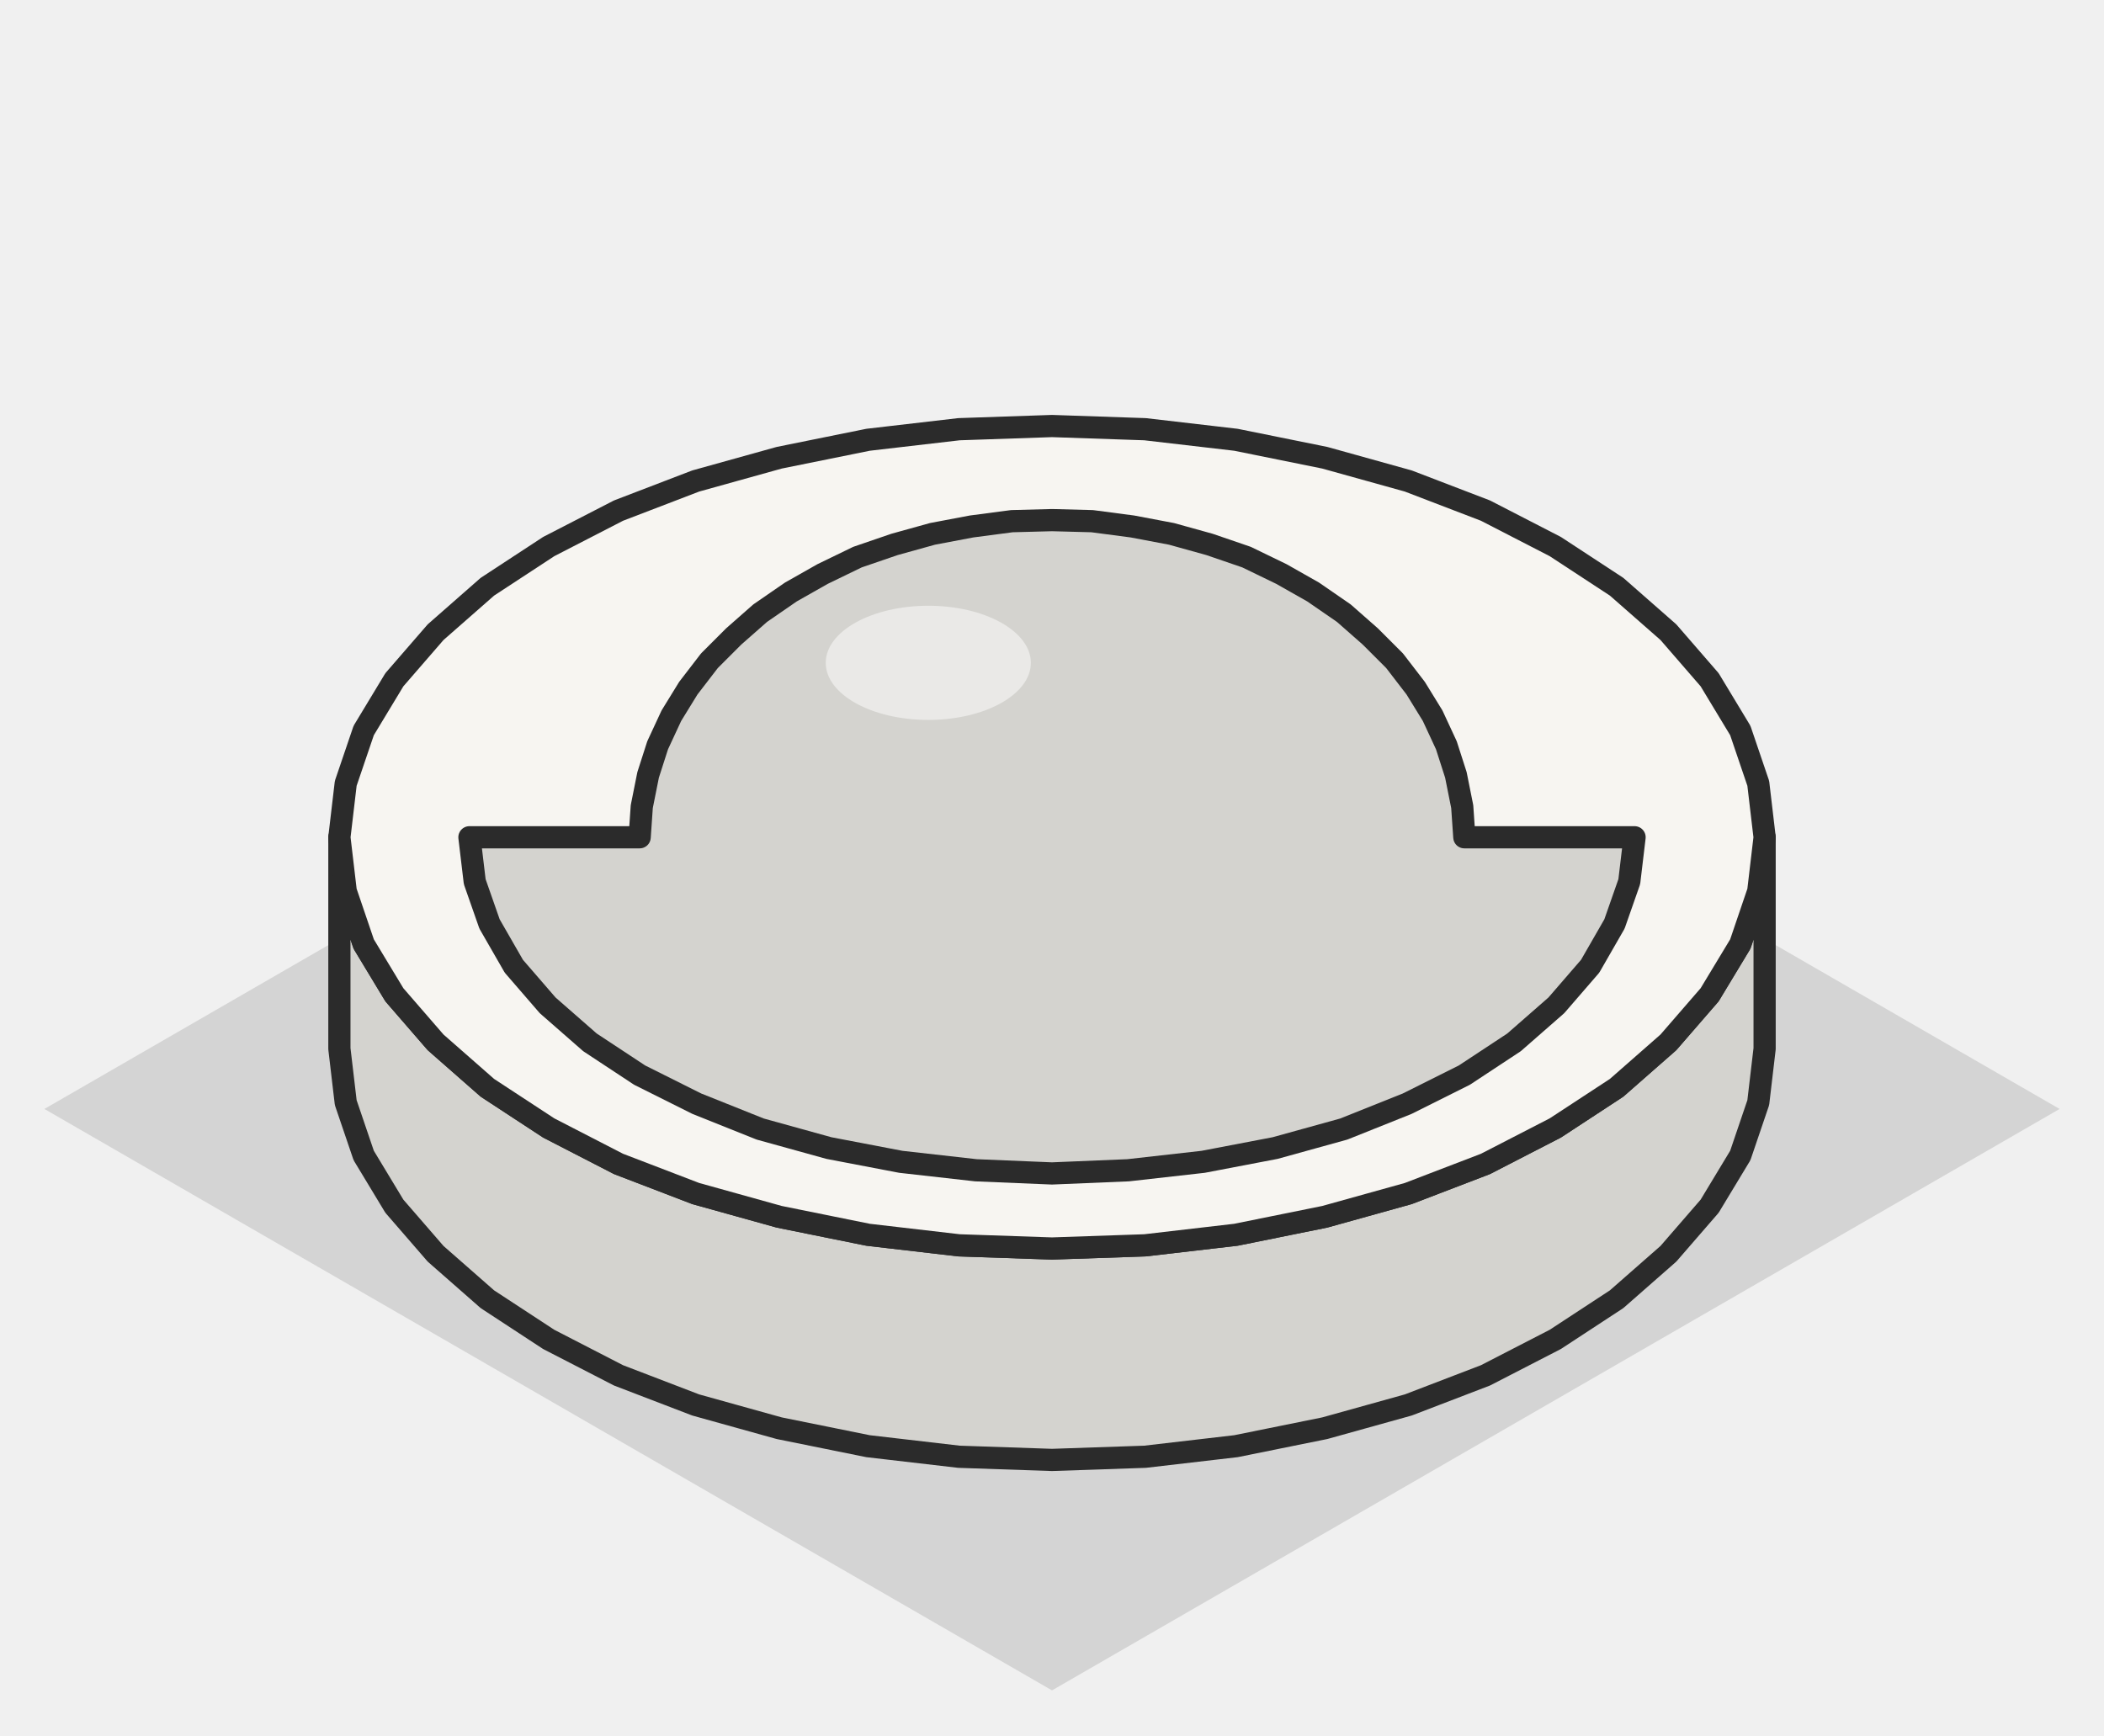
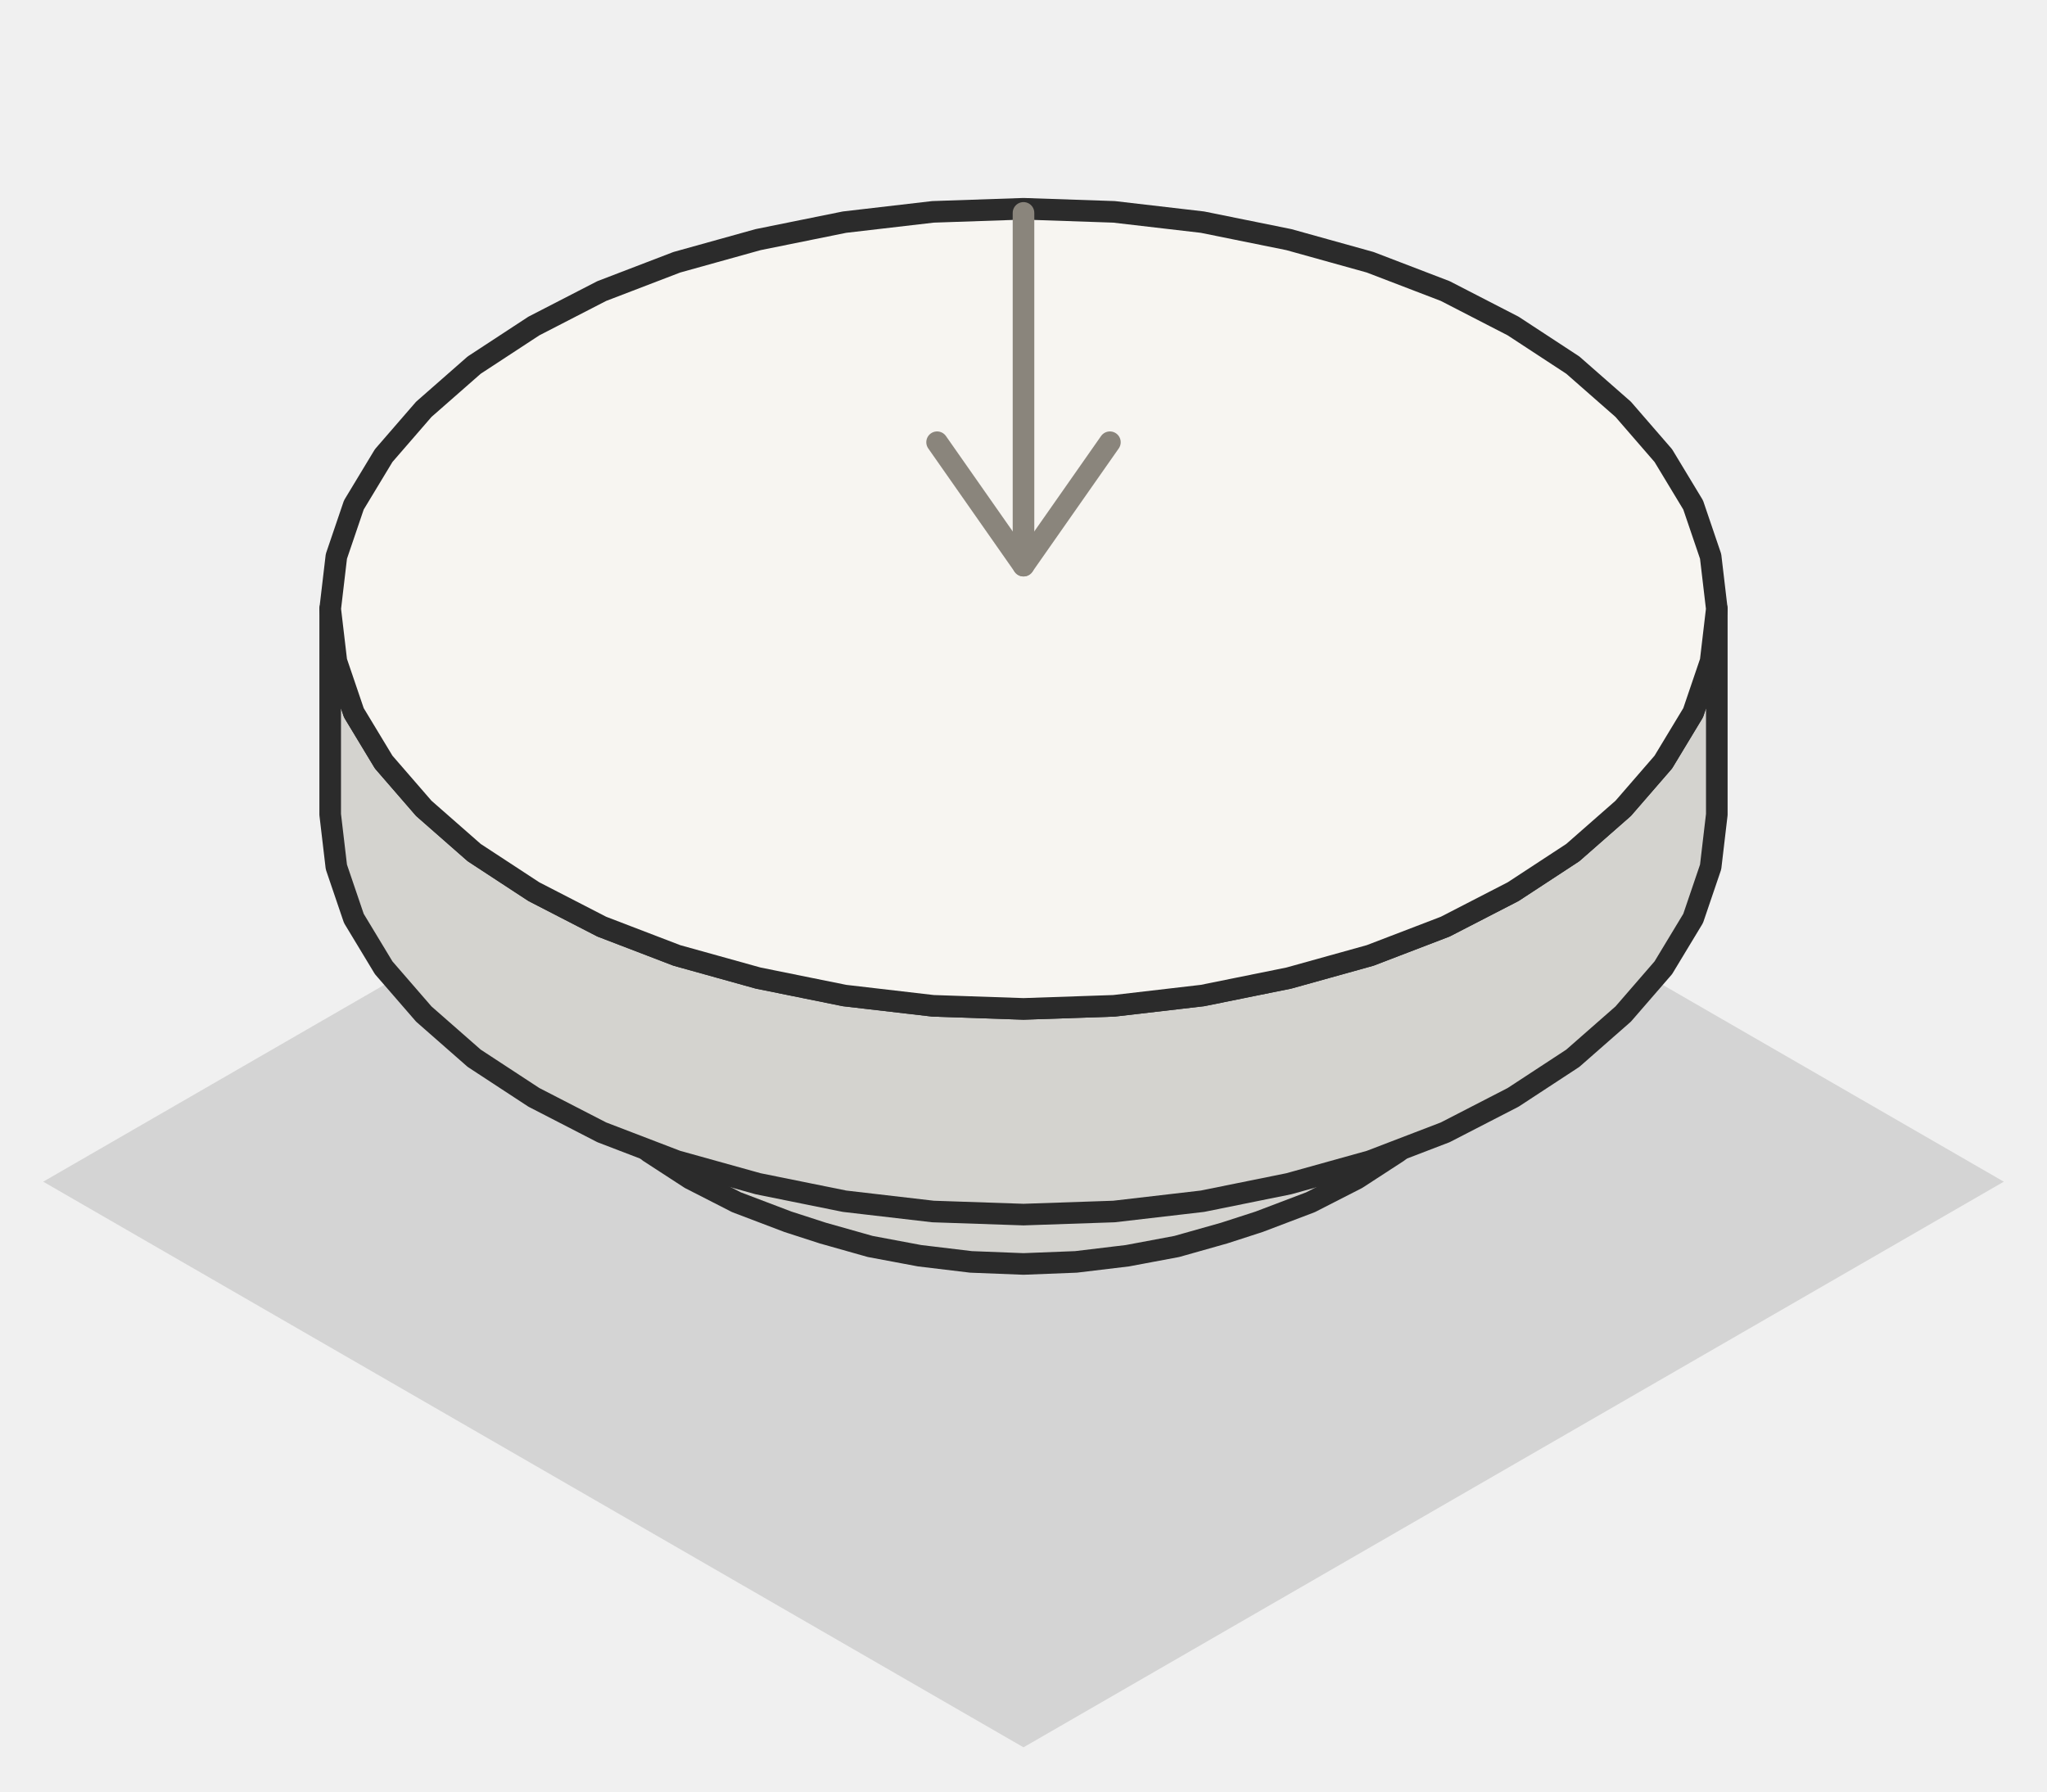
- <svg xmlns="http://www.w3.org/2000/svg" viewBox="-9.95 -4.42 19.9 16.42" stroke-linejoin="round" stroke-linecap="round">
+ <svg xmlns="http://www.w3.org/2000/svg" viewBox="-9.95 -5.42 19.9 17.42" stroke-linejoin="round" stroke-linecap="round">
  <polygon points="0,0.57 9.53,6.07 0,11.57 -9.53,6.07" fill="#000" fill-opacity="0.12" />
-   <polygon points="-6.74,5.5 -6.68,6.01 -6.51,6.51 -6.22,6.99 -5.83,7.44 -5.34,7.87 -4.76,8.25 -4.1,8.59 -3.37,8.87 -2.58,9.09 -1.74,9.26 -0.88,9.36 0,9.39 0.88,9.36 1.74,9.26 2.58,9.09 3.37,8.87 4.1,8.59 4.76,8.25 4.76,8.25 5.34,7.87 5.83,7.44 6.22,6.99 6.51,6.51 6.68,6.01 6.74,5.5 6.74,3.5 6.68,4.01 6.51,4.51 6.22,4.99 5.83,5.44 5.34,5.87 4.76,6.25 4.76,6.25 4.1,6.59 3.37,6.87 2.58,7.09 1.74,7.26 0.88,7.36 0,7.39 -0.88,7.36 -1.74,7.26 -2.58,7.09 -3.37,6.87 -4.1,6.59 -4.76,6.25 -5.34,5.87 -5.83,5.44 -6.22,4.99 -6.51,4.51 -6.68,4.01 -6.74,3.5" fill="#d4d3cf" stroke="#2b2b2b" stroke-width="0.21" />
-   <polygon points="4.76,6.25 4.1,6.59 3.37,6.87 2.58,7.09 1.74,7.26 0.88,7.36 0,7.39 -0.88,7.36 -1.74,7.26 -2.58,7.09 -3.37,6.87 -4.1,6.59 -4.76,6.25 -5.34,5.87 -5.83,5.44 -6.22,4.99 -6.51,4.51 -6.68,4.01 -6.74,3.5 -6.68,2.99 -6.51,2.49 -6.22,2.01 -5.83,1.56 -5.34,1.13 -4.76,0.75 -4.1,0.41 -3.37,0.13 -2.58,-0.09 -1.74,-0.26 -0.88,-0.36 0,-0.39 0.88,-0.36 1.74,-0.26 2.58,-0.09 3.37,0.13 4.1,0.41 4.76,0.75 5.34,1.13 5.83,1.56 6.22,2.01 6.51,2.49 6.68,2.99 6.74,3.5 6.68,4.01 6.51,4.51 6.22,4.99 5.83,5.44 5.34,5.87 4.76,6.25" fill="#f7f5f1" stroke="#2b2b2b" stroke-width="0.21" />
-   <polygon points="-5.51,3.5 -5.46,3.92 -5.32,4.32 -5.09,4.72 -4.77,5.09 -4.37,5.44 -3.9,5.75 -3.36,6.02 -2.76,6.26 -2.11,6.44 -1.43,6.57 -0.72,6.65 0,6.68 0.72,6.65 1.43,6.57 2.11,6.44 2.76,6.26 3.36,6.02 3.9,5.75 3.9,5.75 4.37,5.44 4.77,5.09 5.09,4.72 5.32,4.32 5.46,3.92 5.51,3.5 3.9,3.5 3.88,3.21 3.82,2.91 3.73,2.63 3.6,2.35 3.44,2.09 3.24,1.83 3.01,1.6 2.76,1.38 2.47,1.18 2.17,1.01 1.84,0.85 1.49,0.73 1.13,0.63 0.76,0.56 0.38,0.51 0,0.5 -0.38,0.51 -0.76,0.56 -1.13,0.63 -1.49,0.73 -1.84,0.85 -2.17,1.01 -2.47,1.18 -2.76,1.38 -3.01,1.6 -3.24,1.83 -3.44,2.09 -3.6,2.35 -3.73,2.63 -3.82,2.91 -3.88,3.21 -3.9,3.5" fill="#d4d3cf" stroke="#2b2b2b" stroke-width="0.21" />
-   <ellipse cx="-1.17" cy="1.85" rx="0.97" ry="0.54" fill="#fff" fill-opacity="0.5" />
+   <polygon points="-5.51,2.5 -5.46,2.08 -5.32,1.68 -5.09,1.28 -4.77,0.91 -4.37,0.56 -3.9,0.25 -3.36,-0.02 -2.76,-0.26 -2.11,-0.44 -1.43,-0.57 -0.72,-0.65 0,-0.68 0.72,-0.65 1.43,-0.57 2.11,-0.44 2.76,-0.26 3.36,-0.02 3.9,0.25 4.37,0.56 4.77,0.91 5.09,1.28 5.32,1.68 5.46,2.08 5.51,2.5 5.46,2.92 5.36,3.49 5.22,3.89 4.92,4.41 4.7,4.77 4.41,5.12 4.04,5.44 3.64,5.78 3.24,6.04 2.79,6.27 2.29,6.46 1.95,6.57 1.49,6.7 1.01,6.79 0.51,6.85 0,6.87 -0.51,6.85 -1.01,6.79 -1.49,6.7 -1.95,6.57 -2.29,6.46 -2.79,6.27 -3.24,6.04 -3.64,5.78 -4.04,5.44 -4.41,5.12 -4.7,4.77 -4.92,4.41 -5.22,3.89 -5.36,3.49 -5.46,2.92" fill="#d4d3cf" stroke="#2b2b2b" stroke-width="0.21" />
+   <polygon points="3.9,4.75 3.36,5.02 2.76,5.26 2.11,5.44 1.43,5.57 0.72,5.65 0,5.68 -0.72,5.65 -1.43,5.57 -2.11,5.44 -2.76,5.26 -3.36,5.02 -3.9,4.75 -4.37,4.44 -4.77,4.09 -5.09,3.72 -5.32,3.32 -5.46,2.92 -5.51,2.5 -5.46,2.08 -5.32,1.68 -5.09,1.28 -4.77,0.91 -4.37,0.56 -3.9,0.25 -3.36,-0.02 -2.76,-0.26 -2.11,-0.44 -1.43,-0.57 -0.72,-0.65 0,-0.68 0.72,-0.65 1.43,-0.57 2.11,-0.44 2.76,-0.26 3.36,-0.02 3.9,0.25 4.37,0.56 4.77,0.91 5.09,1.28 5.32,1.68 5.46,2.08 5.51,2.5 5.46,2.92 5.32,3.32 5.09,3.72 4.77,4.09 4.37,4.44 3.9,4.75" fill="#f7f5f1" stroke="#2b2b2b" stroke-width="0.21" />
+   <ellipse cx="-1.17" cy="4.3" rx="0.97" ry="0.54" fill="#fff" fill-opacity="0.5" />
+   <polygon points="-6.74,2.5 -6.68,3.01 -6.51,3.51 -6.22,3.99 -5.83,4.44 -5.34,4.87 -4.76,5.25 -4.1,5.59 -3.37,5.87 -2.58,6.09 -1.74,6.26 -0.88,6.36 0,6.39 0.88,6.36 1.74,6.26 2.58,6.09 3.37,5.87 4.1,5.59 4.76,5.25 4.76,5.25 5.34,4.87 5.83,4.44 6.22,3.99 6.51,3.51 6.68,3.01 6.74,2.5 6.74,0.5 6.68,1.01 6.51,1.51 6.22,1.99 5.83,2.44 5.34,2.87 4.76,3.25 4.76,3.25 4.1,3.59 3.37,3.87 2.58,4.09 1.74,4.26 0.88,4.36 0,4.39 -0.88,4.36 -1.74,4.26 -2.58,4.09 -3.37,3.87 -4.1,3.59 -4.76,3.25 -5.34,2.87 -5.83,2.44 -6.22,1.99 -6.51,1.51 -6.68,1.01 -6.74,0.5" fill="#d4d3cf" stroke="#2b2b2b" stroke-width="0.21" />
+   <polygon points="4.76,3.25 4.1,3.59 3.37,3.87 2.58,4.09 1.74,4.26 0.88,4.36 0,4.39 -0.88,4.36 -1.74,4.26 -2.58,4.09 -3.37,3.87 -4.1,3.59 -4.76,3.25 -5.34,2.87 -5.83,2.44 -6.22,1.99 -6.51,1.51 -6.68,1.01 -6.74,0.5 -6.68,-0.01 -6.51,-0.51 -6.22,-0.99 -5.83,-1.44 -5.34,-1.87 -4.76,-2.25 -4.1,-2.59 -3.37,-2.87 -2.58,-3.09 -1.74,-3.26 -0.88,-3.36 0,-3.39 0.88,-3.36 1.74,-3.26 2.58,-3.09 3.37,-2.87 4.1,-2.59 4.76,-2.25 5.34,-1.87 5.83,-1.44 6.22,-0.99 6.51,-0.51 6.68,-0.01 6.74,0.5 6.68,1.01 6.51,1.51 6.22,1.99 5.83,2.44 5.34,2.87 4.76,3.25" fill="#f7f5f1" stroke="#2b2b2b" stroke-width="0.21" />
+   <g data-facing="down" fill="none" stroke="#8a857c" stroke-width="0.21">
+     <polyline points="0,-3.35 0,0.08" />
+     <polyline points="-0.84,-1.12 0,0.08 0.84,-1.12" />
+   </g>
</svg>
